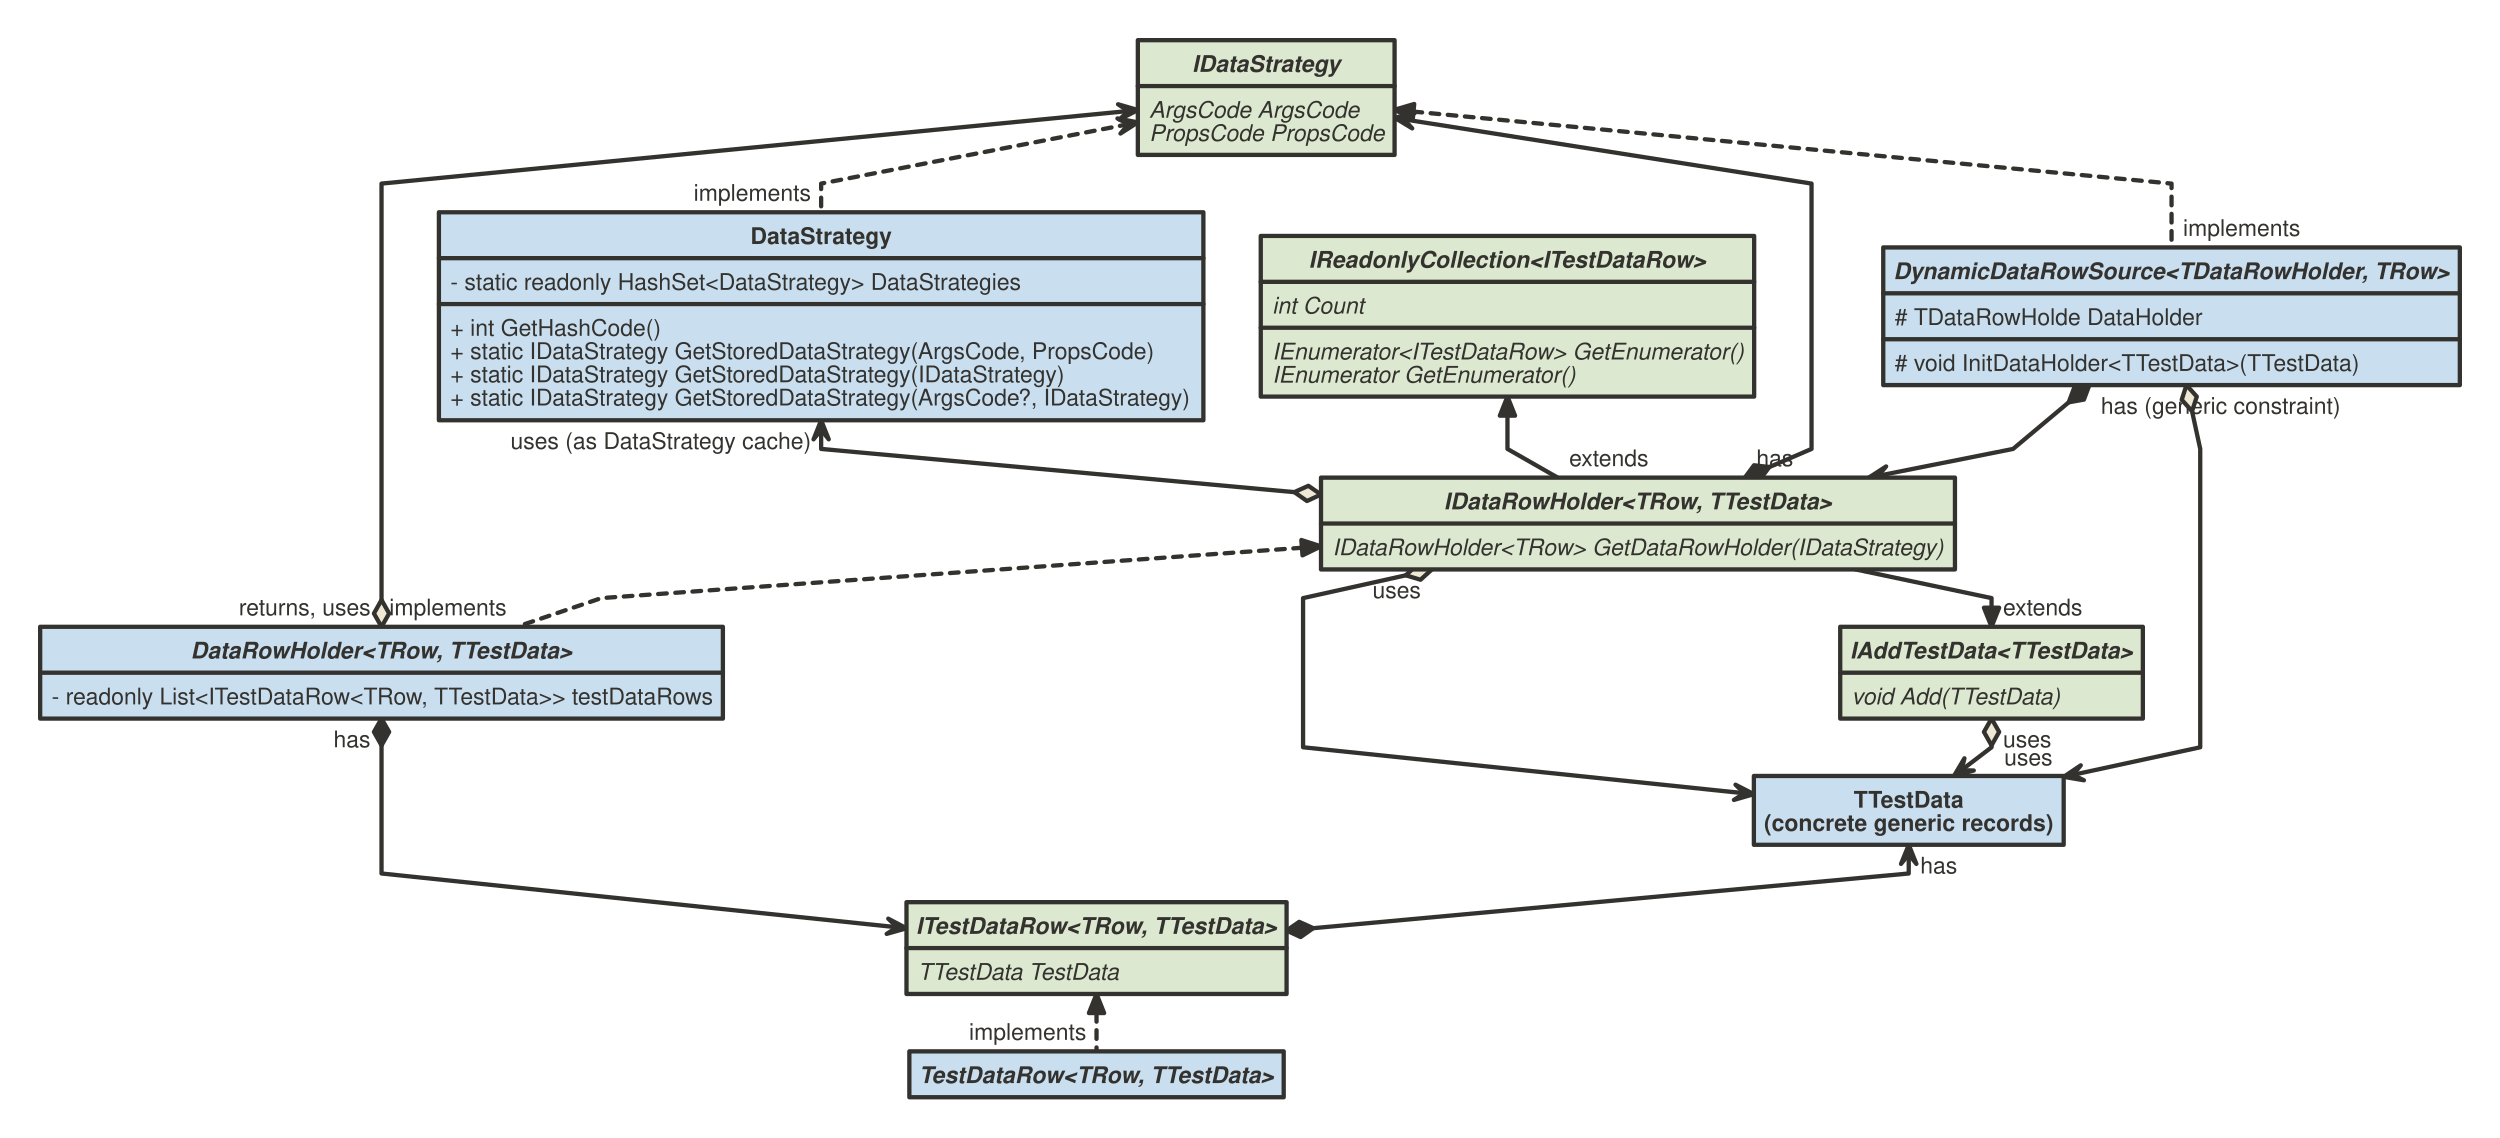
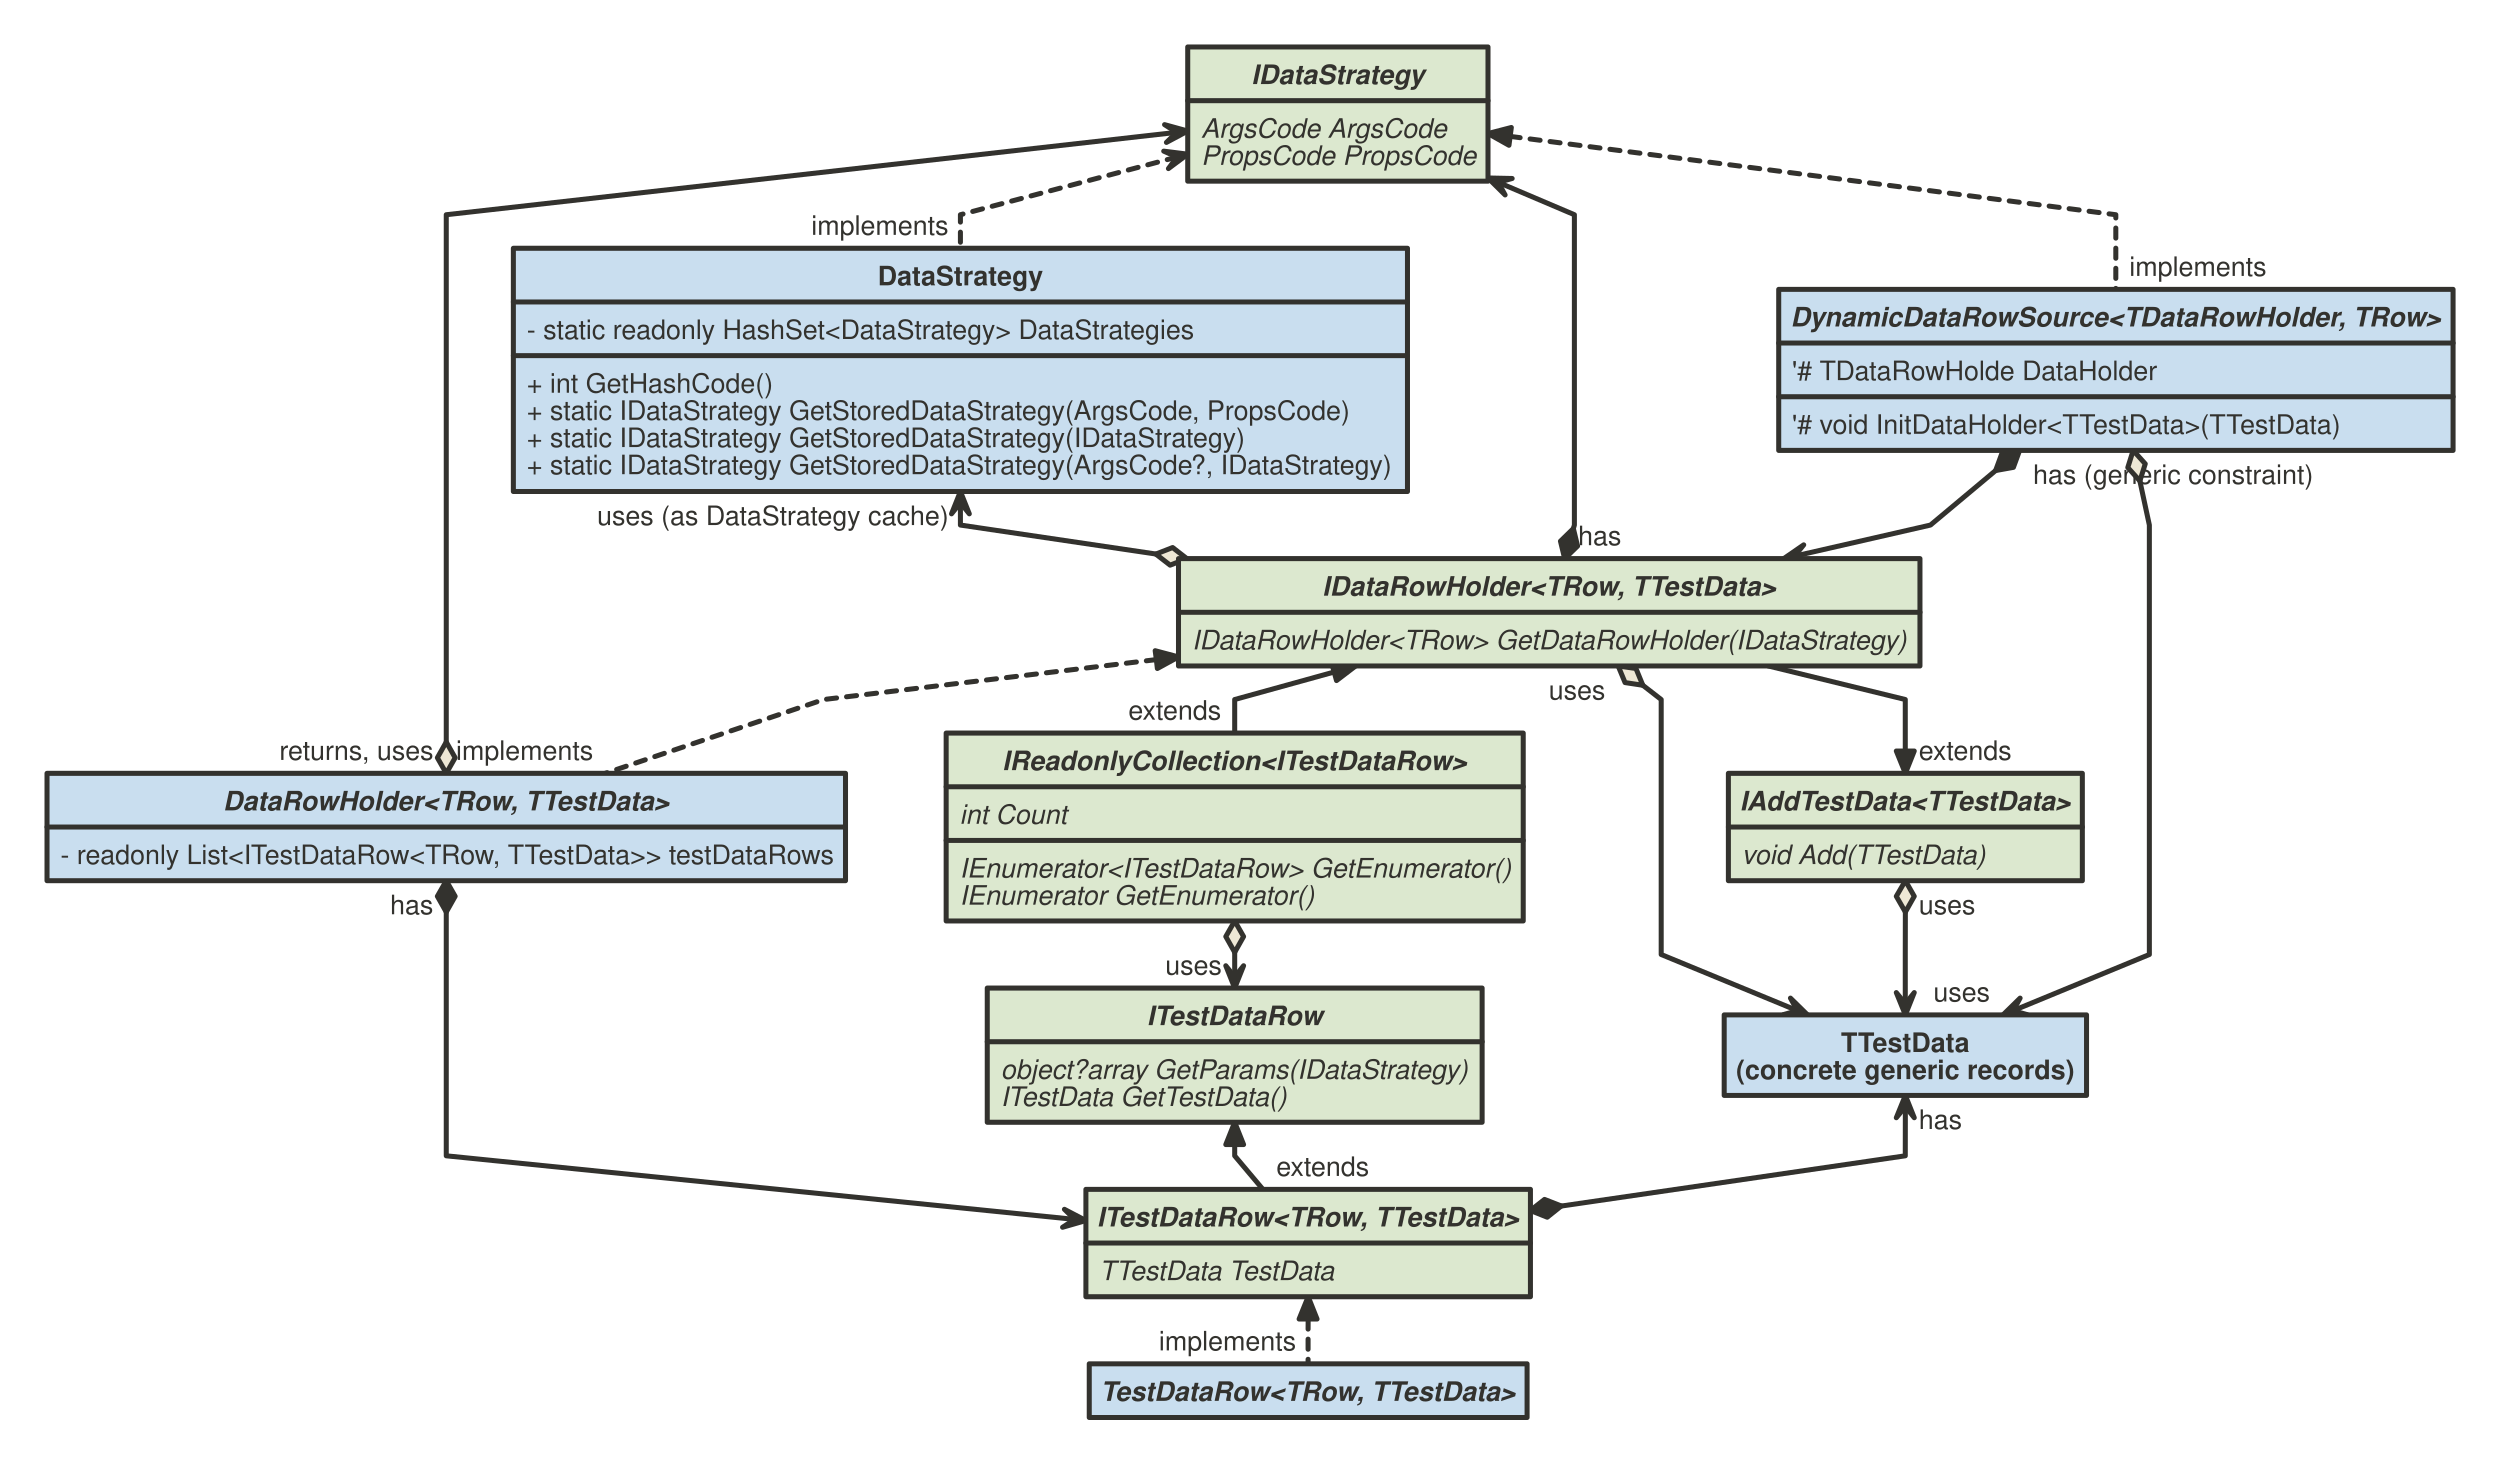
- <svg xmlns="http://www.w3.org/2000/svg" version="1.1" baseProfile="full" width="1743.0" height="793.0" viewBox="0 0 1743 793">
+ <svg xmlns="http://www.w3.org/2000/svg" version="1.1" baseProfile="full" width="1490.3" height="873.0" viewBox="0 0 1490.25 873">
  <g stroke-width="1.0" text-align="left" font="12pt Helvetica, Arial, sans-serif" font-size="12pt" font-family="Helvetica" font-weight="normal" font-style="normal">
    <g font-family="Helvetica" font-size="12pt" font-weight="bold" font-style="normal" stroke-width="3.0" stroke-linejoin="round" stroke-linecap="round" stroke="#33322E">
      <g stroke="transparent" fill="transparent">
-         <rect x="0.0" y="0.0" height="793.0" width="1743.0" stroke="none" />
+         <rect x="0.0" y="0.0" height="873.0" width="1490.3" stroke="none" />
      </g>
      <g transform="translate(8, 8)" fill="#33322E">
        <g transform="translate(20, 20)" fill="#33322E" font-family="Helvetica" font-size="12pt" font-weight="normal" font-style="normal">
-           <text x="138.5" y="401.0" stroke="none">returns, uses</text>
-           <path d="M758.6 49.4 L238 100 L238 192.5 L238 192.5 L238 285 L238 285 L238 337 L238 337 L238 389 L238 389 L238 390.333 L238.0 390.3 " fill="none" />
-           <g fill="#eee8d5">
-             <path d="M232.7 399.7 L238.0 390.3 L243.3 399.7 L238.0 409.0 Z" />
-           </g>
-           <path d="M752.5 55.3 L758.6 49.4 L751.5 44.7 L765.3 48.7 Z" />
+           <text x="138.5" y="425.0" stroke="none">returns, uses</text>
+           <path d="M673.4 50.9 L238 100 L238 192.5 L238 192.5 L238 285 L238 285 L238 337 L238 337 L238 389 L238 389 L238 414.333 L238.0 414.3 " fill="none" />
+           <g fill="#eee8d5">
+             <path d="M232.7 423.7 L238.0 414.3 L243.3 423.7 L238.0 433.0 Z" />
+           </g>
+           <path d="M667.3 56.9 L673.4 50.9 L666.2 46.3 L680.0 50.1 Z" />
          <text x="455.6" y="112.0" stroke="none">implements</text>
          <g stroke-dasharray="6 6">
-             <path d="M758.7 58.6 L544.5 100 L544.5 120 L544.5 120.0 " fill="none" />
-           </g>
-           <path d="M753.2 65.1 L758.7 58.6 L751.1 54.6 L765.3 57.3 Z" />
+             <path d="M673.6 65.6 L544.5 100 L544.5 120 L544.5 120.0 " fill="none" />
+           </g>
+           <path d="M668.5 72.5 L673.6 65.6 L665.7 62.1 L680.0 63.9 Z" />
          <text x="327.9" y="285.0" stroke="none">uses (as DataStrategy cache)</text>
-           <path d="M544.5 271.7 L544.5 285 L874.411 315.124 L874.4 315.1 " fill="none" />
-           <g fill="#eee8d5">
-             <path d="M883.2 321.3 L874.4 315.1 L884.2 310.7 L893.0 316.8 Z" />
+           <path d="M544.5 271.7 L544.5 285 L661.035 302.264 L661.0 302.3 " fill="none" />
+           <g fill="#eee8d5">
+             <path d="M669.5 308.9 L661.0 302.3 L671.0 298.4 L679.5 305.0 Z" />
          </g>
          <path d="M549.8 278.3 L544.5 271.7 L539.2 278.3 L544.5 265.0 Z" />
-           <text x="1436.7" y="260.5" stroke="none">has
+           <text x="1183.9" y="260.5" stroke="none">has
					(generic constraint)</text>
-           <path d="M1414.3 252.5 L1375.5 285 L1281.462 303.7 L1281.5 303.7 " fill="none" />
-           <path d="M1287.0 297.2 L1281.5 303.7 L1289.0 307.6 L1274.9 305.0 Z" />
-           <g fill="#33322E">
-             <path d="M1424.9 250.6 L1414.3 252.5 L1418.1 242.4 L1428.7 240.5 Z" />
-           </g>
-           <text x="1196.5" y="297.0" stroke="none">has</text>
-           <path d="M950.8 55.2 L1235 100 L1235 192.5 L1235 192.5 L1235 285 L1235 285 L1205.612 297.63 L1205.6 297.6 " fill="none" />
-           <g fill="#33322E">
-             <path d="M1194.9 296.4 L1205.6 297.6 L1199.1 306.2 L1188.5 305.0 Z" />
-           </g>
-           <path d="M958.3 50.9 L950.8 55.2 L956.6 61.5 L944.3 54.1 Z" />
-           <text x="1494.0" y="136.5" stroke="none">implements</text>
-           <g stroke-dasharray="6 6">
-             <path d="M957.5 49.8 L1486 100 L1486 144.5 L1486.0 144.5 " fill="none" />
-           </g>
-           <path d="M958.0 44.5 L957.5 49.8 L957.0 55.1 L944.3 48.5 Z" />
-           <text x="1369.3" y="505.6" stroke="none">uses</text>
-           <path d="M1500.3 258.7 L1506 285 L1506 337 L1506 337 L1506 389 L1506 389 L1506 441 L1506 441 L1506 493 L1506 493 L1417.266 512.209 L1417.3 512.2 " fill="none" />
-           <path d="M1422.7 505.6 L1417.3 512.2 L1424.9 516.0 L1410.8 513.6 Z" />
-           <g fill="#eee8d5">
-             <path d="M1503.6 248.5 L1500.3 258.7 L1493.1 250.7 L1496.4 240.5 Z" />
-           </g>
-           <text x="243.4" y="401.0" stroke="none">implements</text>
-           <g stroke-dasharray="6 6">
-             <path d="M879.7 353.9 L391.25 389 L332.308 409 L332.3 409.0 " fill="none" />
-           </g>
-           <path d="M880.1 359.2 L879.7 353.9 L879.3 348.5 L893.0 352.9 Z" />
-           <text x="1066.0" y="297.0" stroke="none">extends</text>
-           <path d="M1023.0 261.8 L1023 285 L1058 305 L1058.0 305.0 " fill="none" />
-           <path d="M1028.3 261.8 L1023.0 261.8 L1017.7 261.8 L1023.0 248.5 Z" />
-           <text x="928.9" y="389.0" stroke="none">uses</text>
-           <path d="M952.1 373.1 L880.5 389 L880.5 441 L880.5 441 L880.5 493 L880.5 493 L1188.119 525.055 L1188.1 525.1 " fill="none" />
-           <path d="M1180.9 529.7 L1188.1 525.1 L1182.0 519.1 L1194.8 525.7 Z" />
-           <g fill="#eee8d5">
-             <path d="M962.4 376.2 L952.1 373.1 L960.0 365.8 L970.3 369.0 Z" />
-           </g>
-           <text x="1368.5" y="401.0" stroke="none">extends</text>
-           <path d="M1265.7 369.0 L1360.5 389 L1360.5 395.667 L1360.5 395.7 " fill="none" />
-           <path d="M1355.2 395.7 L1360.5 395.7 L1365.8 395.7 L1360.5 409.0 Z" />
-           <text x="1368.5" y="493.0" stroke="none">uses</text>
-           <path d="M1360.5 491.7 L1360.5 493 L1339.553 508.96 L1339.6 509.0 " fill="none" />
-           <path d="M1341.6 500.7 L1339.6 509.0 L1348.1 509.2 L1334.3 513.0 Z" />
-           <g fill="#eee8d5">
-             <path d="M1365.8 482.3 L1360.5 491.7 L1355.2 482.3 L1360.5 473.0 Z" />
-           </g>
-           <text x="647.6" y="697.0" stroke="none">implements</text>
-           <g stroke-dasharray="6 6">
-             <path d="M736.5 678.3 L736.5 685 L736.5 705 L736.5 705.0 " fill="none" />
-           </g>
-           <path d="M741.8 678.3 L736.5 678.3 L731.2 678.3 L736.5 665.0 Z" />
-           <text x="1310.8" y="581.0" stroke="none">has</text>
-           <path d="M1302.8 567.7 L1302.75 581 L887.588 619.125 L887.6 619.1 " fill="none" />
-           <g fill="#33322E">
-             <path d="M877.8 614.7 L887.6 619.1 L878.8 625.3 L869.0 620.8 Z" />
-           </g>
-           <path d="M1308.1 574.3 L1302.8 567.7 L1297.4 574.3 L1302.8 561.0 Z" />
-           <text x="204.5" y="493.0" stroke="none">has</text>
-           <path d="M238.0 491.7 L238 493 L238 537 L238 537 L238 581 L238 581 L597.369 618.487 L597.4 618.5 " fill="none" />
-           <path d="M590.2 623.1 L597.4 618.5 L591.3 612.5 L604.0 619.2 Z" />
-           <g fill="#33322E">
-             <path d="M243.3 482.3 L238.0 491.7 L232.7 482.3 L238.0 473.0 Z" />
+           <path d="M1161.6 252.5 L1122.75 285 L1041.845 303.513 L1041.8 303.5 " fill="none" />
+           <path d="M1047.2 296.8 L1041.8 303.5 L1049.5 307.2 L1035.3 305.0 Z" />
+           <g fill="#33322E">
+             <path d="M1172.2 250.6 L1161.6 252.5 L1165.3 242.4 L1175.9 240.5 Z" />
+           </g>
+           <text x="912.7" y="297.0" stroke="none">has</text>
+           <path d="M865.1 80.7 L910.5 100 L910.5 192.5 L910.5 192.5 L910.5 285 L910.5 285 L909.904 287.065 L909.9 287.1 " fill="none" />
+           <g fill="#33322E">
+             <path d="M902.2 294.6 L909.9 287.1 L912.4 297.5 L904.7 305.0 Z" />
+           </g>
+           <path d="M873.4 78.4 L865.1 80.7 L869.2 88.2 L859.0 78.1 Z" />
+           <text x="1241.3" y="136.5" stroke="none">implements</text>
+           <g stroke-dasharray="6 6">
+             <path d="M872.2 53.3 L1233.25 100 L1233.25 144.5 L1233.3 144.5 " fill="none" />
+           </g>
+           <path d="M872.9 48.0 L872.2 53.3 L871.5 58.6 L859.0 51.6 Z" />
+           <text x="1124.5" y="569.0" stroke="none">uses</text>
+           <path d="M1247.6 258.7 L1253.25 285 L1253.25 337 L1253.25 337 L1253.25 389 L1253.25 389 L1253.25 465 L1253.25 465 L1253.25 541 L1253.25 541 L1172.113 574.458 L1172.1 574.5 " fill="none" />
+           <path d="M1176.2 567.0 L1172.1 574.5 L1180.3 576.8 L1166.0 577.0 Z" />
+           <g fill="#eee8d5">
+             <path d="M1250.8 248.5 L1247.6 258.7 L1240.4 250.7 L1243.6 240.5 Z" />
+           </g>
+           <text x="243.8" y="425.0" stroke="none">implements</text>
+           <g stroke-dasharray="6 6">
+             <path d="M661.3 365.2 L463 389 L332.737 433 L332.7 433.0 " fill="none" />
+           </g>
+           <path d="M661.9 370.5 L661.3 365.2 L660.6 359.9 L674.5 363.6 Z" />
+           <text x="644.6" y="401.0" stroke="none">extends</text>
+           <path d="M767.3 372.6 L708 389 L708 409 L708.0 409.0 " fill="none" />
+           <path d="M768.7 377.7 L767.3 372.6 L765.8 367.4 L780.1 369.0 Z" />
+           <text x="666.6" y="553.0" stroke="none">uses</text>
+           <path d="M708.0 539.7 L708 541 L708 554.333 L708.0 554.3 " fill="none" />
+           <path d="M702.7 547.7 L708.0 554.3 L713.3 547.7 L708.0 561.0 Z" />
+           <g fill="#eee8d5">
+             <path d="M713.3 530.3 L708.0 539.7 L702.7 530.3 L708.0 521.0 Z" />
+           </g>
+           <text x="732.8" y="673.0" stroke="none">extends</text>
+           <path d="M708.0 654.3 L708 661 L724.827 681 L724.8 681.0 " fill="none" />
+           <path d="M713.3 654.3 L708.0 654.3 L702.7 654.3 L708.0 641.0 Z" />
+           <text x="895.2" y="389.0" stroke="none">uses</text>
+           <path d="M951.3 380.5 L962.25 389 L962.25 465 L962.25 465 L962.25 541 L962.25 541 L1043.387 574.458 L1043.4 574.5 " fill="none" />
+           <path d="M1035.2 576.8 L1043.4 574.5 L1039.3 567.0 L1049.5 577.0 Z" />
+           <g fill="#eee8d5">
+             <path d="M947.2 370.5 L951.3 380.5 L940.7 378.9 L936.6 369.0 Z" />
+           </g>
+           <text x="1115.8" y="425.0" stroke="none">extends</text>
+           <path d="M1026.1 369.0 L1107.75 389 L1107.75 419.667 L1107.8 419.7 " fill="none" />
+           <path d="M1102.4 419.7 L1107.8 419.7 L1113.1 419.7 L1107.8 433.0 Z" />
+           <text x="1115.8" y="517.0" stroke="none">uses</text>
+           <path d="M1107.8 515.7 L1107.75 541 L1107.75 570.333 L1107.8 570.3 " fill="none" />
+           <path d="M1102.4 563.7 L1107.8 570.3 L1113.1 563.7 L1107.8 577.0 Z" />
+           <g fill="#eee8d5">
+             <path d="M1113.1 506.3 L1107.8 515.7 L1102.4 506.3 L1107.8 497.0 Z" />
+           </g>
+           <text x="662.8" y="777.0" stroke="none">implements</text>
+           <g stroke-dasharray="6 6">
+             <path d="M751.8 758.3 L751.75 765 L751.75 785 L751.8 785.0 " fill="none" />
+           </g>
+           <path d="M757.1 758.3 L751.8 758.3 L746.4 758.3 L751.8 745.0 Z" />
+           <text x="1115.8" y="645.0" stroke="none">has</text>
+           <path d="M1107.8 631.7 L1107.75 661 L902.721 690.948 L902.7 690.9 " fill="none" />
+           <g fill="#33322E">
+             <path d="M892.7 687.0 L902.7 690.9 L894.3 697.6 L884.3 693.6 Z" />
+           </g>
+           <path d="M1113.1 638.3 L1107.8 631.7 L1102.4 638.3 L1107.8 625.0 Z" />
+           <text x="204.5" y="517.0" stroke="none">has</text>
+           <path d="M238.0 515.7 L238 541 L238 601 L238 601 L238 661 L238 661 L612.617 698.917 L612.6 698.9 " fill="none" />
+           <path d="M605.4 703.6 L612.6 698.9 L606.5 692.9 L619.3 699.6 Z" />
+           <g fill="#33322E">
+             <path d="M243.3 506.3 L238.0 515.7 L232.7 506.3 L238.0 497.0 Z" />
          </g>
          <g data-name="DataStrategy">
            <g fill="#C9DEEF" stroke="#33322E" data-name="DataStrategy">
              <rect x="278.0" y="120.0" height="145.0" width="533.0" data-name="DataStrategy" />
              <path d="M278.0 152.0 L811.0 152.0" fill="none" data-name="DataStrategy" />
              <path d="M278.0 184.0 L811.0 184.0" fill="none" data-name="DataStrategy" />
            </g>
            <g transform="translate(278, 120)" font-family="Helvetica" font-size="12pt" font-weight="bold" font-style="normal" data-name="DataStrategy" data-compartment="0">
              <g transform="translate(8, 8)" fill="#33322E" text-align="center" data-name="DataStrategy" data-compartment="0">
                <text x="258.5" y="14.1" stroke="none" text-anchor="middle" data-name="DataStrategy" data-compartment="0">DataStrategy</text>
              </g>
            </g>
            <g transform="translate(278, 152)" font-family="Helvetica" font-size="12pt" font-weight="normal" font-style="normal" data-name="DataStrategy" data-compartment="1">
              <g transform="translate(8, 8)" fill="#33322E" text-align="left" data-name="DataStrategy" data-compartment="1">
                <text x="0.0" y="14.1" stroke="none" data-name="DataStrategy" data-compartment="1">- static readonly HashSet&lt;DataStrategy&gt; DataStrategies</text>
              </g>
            </g>
            <g transform="translate(278, 184)" font-family="Helvetica" font-size="12pt" font-weight="normal" font-style="normal" data-name="DataStrategy" data-compartment="2">
              <g transform="translate(8, 8)" fill="#33322E" text-align="left" data-name="DataStrategy" data-compartment="2">
                <text x="0.0" y="14.1" stroke="none" data-name="DataStrategy" data-compartment="2">+ int GetHashCode()</text>
                <text x="0.0" y="30.3" stroke="none" data-name="DataStrategy" data-compartment="2">+ static IDataStrategy GetStoredDataStrategy(ArgsCode, PropsCode)</text>
                <text x="0.0" y="46.5" stroke="none" data-name="DataStrategy" data-compartment="2">+ static IDataStrategy GetStoredDataStrategy(IDataStrategy)</text>
                <text x="0.0" y="62.7" stroke="none" data-name="DataStrategy" data-compartment="2">+ static IDataStrategy GetStoredDataStrategy(ArgsCode?, IDataStrategy)</text>
              </g>
            </g>
          </g>
          <g data-name="IDataStrategy">
            <g fill="#DCE8CF" stroke="#33322E" data-name="IDataStrategy">
-               <rect x="765.3" y="0.0" height="80.0" width="179.0" data-name="IDataStrategy" />
-               <path d="M765.3 32.0 L944.3 32.0" fill="none" data-name="IDataStrategy" />
-             </g>
-             <g transform="translate(765.25, 0)" font-family="Helvetica" font-size="12pt" font-weight="bold" font-style="italic" data-name="IDataStrategy" data-compartment="0">
+               <rect x="680.0" y="0.0" height="80.0" width="179.0" data-name="IDataStrategy" />
+               <path d="M680.0 32.0 L859.0 32.0" fill="none" data-name="IDataStrategy" />
+             </g>
+             <g transform="translate(680, 0)" font-family="Helvetica" font-size="12pt" font-weight="bold" font-style="italic" data-name="IDataStrategy" data-compartment="0">
              <g transform="translate(8, 8)" fill="#33322E" text-align="center" data-name="IDataStrategy" data-compartment="0">
                <text x="81.5" y="14.1" stroke="none" text-anchor="middle" data-name="IDataStrategy" data-compartment="0">IDataStrategy</text>
              </g>
            </g>
-             <g transform="translate(765.25, 32)" font-family="Helvetica" font-size="12pt" font-weight="normal" font-style="italic" data-name="IDataStrategy" data-compartment="1">
+             <g transform="translate(680, 32)" font-family="Helvetica" font-size="12pt" font-weight="normal" font-style="italic" data-name="IDataStrategy" data-compartment="1">
              <g transform="translate(8, 8)" fill="#33322E" text-align="left" data-name="IDataStrategy" data-compartment="1">
                <text x="0.0" y="14.1" stroke="none" data-name="IDataStrategy" data-compartment="1">ArgsCode ArgsCode</text>
                <text x="0.0" y="30.3" stroke="none" data-name="IDataStrategy" data-compartment="1">PropsCode PropsCode</text>
              </g>
            </g>
          </g>
          <g data-name="DynamicDataRowSource&lt;TDataRowHolder, TRow&gt;">
            <g fill="#C9DEEF" stroke="#33322E" data-name="DynamicDataRowSource&lt;TDataRowHolder, TRow&gt;">
-               <rect x="1285.0" y="144.5" height="96.0" width="402.0" data-name="DynamicDataRowSource&lt;TDataRowHolder, TRow&gt;" />
-               <path d="M1285.0 176.5 L1687.0 176.5" fill="none" data-name="DynamicDataRowSource&lt;TDataRowHolder, TRow&gt;" />
-               <path d="M1285.0 208.5 L1687.0 208.5" fill="none" data-name="DynamicDataRowSource&lt;TDataRowHolder, TRow&gt;" />
-             </g>
-             <g transform="translate(1285, 144.5)" font-family="Helvetica" font-size="12pt" font-weight="bold" font-style="italic" data-name="DynamicDataRowSource&lt;TDataRowHolder, TRow&gt;" data-compartment="0">
+               <rect x="1032.3" y="144.5" height="96.0" width="402.0" data-name="DynamicDataRowSource&lt;TDataRowHolder, TRow&gt;" />
+               <path d="M1032.3 176.5 L1434.3 176.5" fill="none" data-name="DynamicDataRowSource&lt;TDataRowHolder, TRow&gt;" />
+               <path d="M1032.3 208.5 L1434.3 208.5" fill="none" data-name="DynamicDataRowSource&lt;TDataRowHolder, TRow&gt;" />
+             </g>
+             <g transform="translate(1032.25, 144.5)" font-family="Helvetica" font-size="12pt" font-weight="bold" font-style="italic" data-name="DynamicDataRowSource&lt;TDataRowHolder, TRow&gt;" data-compartment="0">
              <g transform="translate(8, 8)" fill="#33322E" text-align="center" data-name="DynamicDataRowSource&lt;TDataRowHolder, TRow&gt;" data-compartment="0">
                <text x="193.0" y="14.1" stroke="none" text-anchor="middle" data-name="DynamicDataRowSource&lt;TDataRowHolder, TRow&gt;" data-compartment="0">DynamicDataRowSource&lt;TDataRowHolder, TRow&gt;</text>
              </g>
            </g>
-             <g transform="translate(1285, 176.5)" font-family="Helvetica" font-size="12pt" font-weight="normal" font-style="normal" data-name="DynamicDataRowSource&lt;TDataRowHolder, TRow&gt;" data-compartment="1">
+             <g transform="translate(1032.25, 176.5)" font-family="Helvetica" font-size="12pt" font-weight="normal" font-style="normal" data-name="DynamicDataRowSource&lt;TDataRowHolder, TRow&gt;" data-compartment="1">
              <g transform="translate(8, 8)" fill="#33322E" text-align="left" data-name="DynamicDataRowSource&lt;TDataRowHolder, TRow&gt;" data-compartment="1">
-                 <text x="0.0" y="14.1" stroke="none" data-name="DynamicDataRowSource&lt;TDataRowHolder, TRow&gt;" data-compartment="1"># TDataRowHolde DataHolder</text>
-               </g>
-             </g>
-             <g transform="translate(1285, 208.5)" font-family="Helvetica" font-size="12pt" font-weight="normal" font-style="normal" data-name="DynamicDataRowSource&lt;TDataRowHolder, TRow&gt;" data-compartment="2">
+                 <text x="0.0" y="14.1" stroke="none" data-name="DynamicDataRowSource&lt;TDataRowHolder, TRow&gt;" data-compartment="1">'# TDataRowHolde DataHolder</text>
+               </g>
+             </g>
+             <g transform="translate(1032.25, 208.5)" font-family="Helvetica" font-size="12pt" font-weight="normal" font-style="normal" data-name="DynamicDataRowSource&lt;TDataRowHolder, TRow&gt;" data-compartment="2">
              <g transform="translate(8, 8)" fill="#33322E" text-align="left" data-name="DynamicDataRowSource&lt;TDataRowHolder, TRow&gt;" data-compartment="2">
-                 <text x="0.0" y="14.1" stroke="none" data-name="DynamicDataRowSource&lt;TDataRowHolder, TRow&gt;" data-compartment="2"># void InitDataHolder&lt;TTestData&gt;(TTestData)</text>
+                 <text x="0.0" y="14.1" stroke="none" data-name="DynamicDataRowSource&lt;TDataRowHolder, TRow&gt;" data-compartment="2">'# void InitDataHolder&lt;TTestData&gt;(TTestData)</text>
              </g>
            </g>
          </g>
          <g data-name="IAddTestData&lt;TTestData&gt;">
            <g fill="#DCE8CF" stroke="#33322E" data-name="IAddTestData&lt;TTestData&gt;">
-               <rect x="1255.0" y="409.0" height="64.0" width="211.0" data-name="IAddTestData&lt;TTestData&gt;" />
-               <path d="M1255.0 441.0 L1466.0 441.0" fill="none" data-name="IAddTestData&lt;TTestData&gt;" />
-             </g>
-             <g transform="translate(1255, 409)" font-family="Helvetica" font-size="12pt" font-weight="bold" font-style="italic" data-name="IAddTestData&lt;TTestData&gt;" data-compartment="0">
+               <rect x="1002.3" y="433.0" height="64.0" width="211.0" data-name="IAddTestData&lt;TTestData&gt;" />
+               <path d="M1002.3 465.0 L1213.3 465.0" fill="none" data-name="IAddTestData&lt;TTestData&gt;" />
+             </g>
+             <g transform="translate(1002.25, 433)" font-family="Helvetica" font-size="12pt" font-weight="bold" font-style="italic" data-name="IAddTestData&lt;TTestData&gt;" data-compartment="0">
              <g transform="translate(8, 8)" fill="#33322E" text-align="center" data-name="IAddTestData&lt;TTestData&gt;" data-compartment="0">
                <text x="97.5" y="14.1" stroke="none" text-anchor="middle" data-name="IAddTestData&lt;TTestData&gt;" data-compartment="0">IAddTestData&lt;TTestData&gt;</text>
              </g>
            </g>
-             <g transform="translate(1255, 441)" font-family="Helvetica" font-size="12pt" font-weight="normal" font-style="italic" data-name="IAddTestData&lt;TTestData&gt;" data-compartment="1">
+             <g transform="translate(1002.25, 465)" font-family="Helvetica" font-size="12pt" font-weight="normal" font-style="italic" data-name="IAddTestData&lt;TTestData&gt;" data-compartment="1">
              <g transform="translate(8, 8)" fill="#33322E" text-align="left" data-name="IAddTestData&lt;TTestData&gt;" data-compartment="1">
                <text x="0.0" y="14.1" stroke="none" data-name="IAddTestData&lt;TTestData&gt;" data-compartment="1">void Add(TTestData)</text>
              </g>
            </g>
          </g>
          <g data-name="IDataRowHolder&lt;TRow, TTestData&gt;">
            <g fill="#DCE8CF" stroke="#33322E" data-name="IDataRowHolder&lt;TRow, TTestData&gt;">
-               <rect x="893.0" y="305.0" height="64.0" width="442.0" data-name="IDataRowHolder&lt;TRow, TTestData&gt;" />
-               <path d="M893.0 337.0 L1335.0 337.0" fill="none" data-name="IDataRowHolder&lt;TRow, TTestData&gt;" />
-             </g>
-             <g transform="translate(893, 305)" font-family="Helvetica" font-size="12pt" font-weight="bold" font-style="italic" data-name="IDataRowHolder&lt;TRow, TTestData&gt;" data-compartment="0">
+               <rect x="674.5" y="305.0" height="64.0" width="442.0" data-name="IDataRowHolder&lt;TRow, TTestData&gt;" />
+               <path d="M674.5 337.0 L1116.5 337.0" fill="none" data-name="IDataRowHolder&lt;TRow, TTestData&gt;" />
+             </g>
+             <g transform="translate(674.5, 305)" font-family="Helvetica" font-size="12pt" font-weight="bold" font-style="italic" data-name="IDataRowHolder&lt;TRow, TTestData&gt;" data-compartment="0">
              <g transform="translate(8, 8)" fill="#33322E" text-align="center" data-name="IDataRowHolder&lt;TRow, TTestData&gt;" data-compartment="0">
                <text x="213.0" y="14.1" stroke="none" text-anchor="middle" data-name="IDataRowHolder&lt;TRow, TTestData&gt;" data-compartment="0">IDataRowHolder&lt;TRow, TTestData&gt;</text>
              </g>
            </g>
-             <g transform="translate(893, 337)" font-family="Helvetica" font-size="12pt" font-weight="normal" font-style="italic" data-name="IDataRowHolder&lt;TRow, TTestData&gt;" data-compartment="1">
+             <g transform="translate(674.5, 337)" font-family="Helvetica" font-size="12pt" font-weight="normal" font-style="italic" data-name="IDataRowHolder&lt;TRow, TTestData&gt;" data-compartment="1">
              <g transform="translate(8, 8)" fill="#33322E" text-align="left" data-name="IDataRowHolder&lt;TRow, TTestData&gt;" data-compartment="1">
                <text x="0.0" y="14.1" stroke="none" data-name="IDataRowHolder&lt;TRow, TTestData&gt;" data-compartment="1">IDataRowHolder&lt;TRow&gt; GetDataRowHolder(IDataStrategy)</text>
              </g>
            </g>
          </g>
          <g data-name="DataRowHolder&lt;TRow, TTestData&gt;">
            <g fill="#C9DEEF" stroke="#33322E" data-name="DataRowHolder&lt;TRow, TTestData&gt;">
-               <rect x="0.0" y="409.0" height="64.0" width="476.0" data-name="DataRowHolder&lt;TRow, TTestData&gt;" />
-               <path d="M0.0 441.0 L476.0 441.0" fill="none" data-name="DataRowHolder&lt;TRow, TTestData&gt;" />
-             </g>
-             <g transform="translate(0, 409)" font-family="Helvetica" font-size="12pt" font-weight="bold" font-style="italic" data-name="DataRowHolder&lt;TRow, TTestData&gt;" data-compartment="0">
+               <rect x="0.0" y="433.0" height="64.0" width="476.0" data-name="DataRowHolder&lt;TRow, TTestData&gt;" />
+               <path d="M0.0 465.0 L476.0 465.0" fill="none" data-name="DataRowHolder&lt;TRow, TTestData&gt;" />
+             </g>
+             <g transform="translate(0, 433)" font-family="Helvetica" font-size="12pt" font-weight="bold" font-style="italic" data-name="DataRowHolder&lt;TRow, TTestData&gt;" data-compartment="0">
              <g transform="translate(8, 8)" fill="#33322E" text-align="center" data-name="DataRowHolder&lt;TRow, TTestData&gt;" data-compartment="0">
                <text x="230.0" y="14.1" stroke="none" text-anchor="middle" data-name="DataRowHolder&lt;TRow, TTestData&gt;" data-compartment="0">DataRowHolder&lt;TRow, TTestData&gt;</text>
              </g>
            </g>
-             <g transform="translate(0, 441)" font-family="Helvetica" font-size="12pt" font-weight="normal" font-style="normal" data-name="DataRowHolder&lt;TRow, TTestData&gt;" data-compartment="1">
+             <g transform="translate(0, 465)" font-family="Helvetica" font-size="12pt" font-weight="normal" font-style="normal" data-name="DataRowHolder&lt;TRow, TTestData&gt;" data-compartment="1">
              <g transform="translate(8, 8)" fill="#33322E" text-align="left" data-name="DataRowHolder&lt;TRow, TTestData&gt;" data-compartment="1">
                <text x="0.0" y="14.1" stroke="none" data-name="DataRowHolder&lt;TRow, TTestData&gt;" data-compartment="1">- readonly List&lt;ITestDataRow&lt;TRow, TTestData&gt;&gt; testDataRows</text>
              </g>
            </g>
          </g>
          <g data-name="ITestDataRow&lt;TRow, TTestData&gt;">
            <g fill="#DCE8CF" stroke="#33322E" data-name="ITestDataRow&lt;TRow, TTestData&gt;">
-               <rect x="604.0" y="601.0" height="64.0" width="265.0" data-name="ITestDataRow&lt;TRow, TTestData&gt;" />
-               <path d="M604.0 633.0 L869.0 633.0" fill="none" data-name="ITestDataRow&lt;TRow, TTestData&gt;" />
-             </g>
-             <g transform="translate(604, 601)" font-family="Helvetica" font-size="12pt" font-weight="bold" font-style="italic" data-name="ITestDataRow&lt;TRow, TTestData&gt;" data-compartment="0">
+               <rect x="619.3" y="681.0" height="64.0" width="265.0" data-name="ITestDataRow&lt;TRow, TTestData&gt;" />
+               <path d="M619.3 713.0 L884.3 713.0" fill="none" data-name="ITestDataRow&lt;TRow, TTestData&gt;" />
+             </g>
+             <g transform="translate(619.25, 681)" font-family="Helvetica" font-size="12pt" font-weight="bold" font-style="italic" data-name="ITestDataRow&lt;TRow, TTestData&gt;" data-compartment="0">
              <g transform="translate(8, 8)" fill="#33322E" text-align="center" data-name="ITestDataRow&lt;TRow, TTestData&gt;" data-compartment="0">
                <text x="124.5" y="14.1" stroke="none" text-anchor="middle" data-name="ITestDataRow&lt;TRow, TTestData&gt;" data-compartment="0">ITestDataRow&lt;TRow, TTestData&gt;</text>
              </g>
            </g>
-             <g transform="translate(604, 633)" font-family="Helvetica" font-size="12pt" font-weight="normal" font-style="italic" data-name="ITestDataRow&lt;TRow, TTestData&gt;" data-compartment="1">
+             <g transform="translate(619.25, 713)" font-family="Helvetica" font-size="12pt" font-weight="normal" font-style="italic" data-name="ITestDataRow&lt;TRow, TTestData&gt;" data-compartment="1">
              <g transform="translate(8, 8)" fill="#33322E" text-align="left" data-name="ITestDataRow&lt;TRow, TTestData&gt;" data-compartment="1">
                <text x="0.0" y="14.1" stroke="none" data-name="ITestDataRow&lt;TRow, TTestData&gt;" data-compartment="1">TTestData TestData</text>
              </g>
            </g>
          </g>
          <g data-name="TestDataRow&lt;TRow, TTestData&gt;">
            <g fill="#C9DEEF" stroke="#33322E" data-name="TestDataRow&lt;TRow, TTestData&gt;">
-               <rect x="606.0" y="705.0" height="32.0" width="261.0" data-name="TestDataRow&lt;TRow, TTestData&gt;" />
-             </g>
-             <g transform="translate(606, 705)" font-family="Helvetica" font-size="12pt" font-weight="bold" font-style="italic" data-name="TestDataRow&lt;TRow, TTestData&gt;" data-compartment="0">
+               <rect x="621.3" y="785.0" height="32.0" width="261.0" data-name="TestDataRow&lt;TRow, TTestData&gt;" />
+             </g>
+             <g transform="translate(621.25, 785)" font-family="Helvetica" font-size="12pt" font-weight="bold" font-style="italic" data-name="TestDataRow&lt;TRow, TTestData&gt;" data-compartment="0">
              <g transform="translate(8, 8)" fill="#33322E" text-align="center" data-name="TestDataRow&lt;TRow, TTestData&gt;" data-compartment="0">
                <text x="122.5" y="14.1" stroke="none" text-anchor="middle" data-name="TestDataRow&lt;TRow, TTestData&gt;" data-compartment="0">TestDataRow&lt;TRow, TTestData&gt;</text>
              </g>
            </g>
          </g>
          <g data-name="TTestData">
            <g fill="#C9DEEF" stroke="#33322E" data-name="TTestData">
-               <rect x="1194.8" y="513.0" height="48.0" width="216.0" data-name="TTestData" />
-             </g>
-             <g transform="translate(1194.75, 513)" font-family="Helvetica" font-size="12pt" font-weight="bold" font-style="normal" data-name="TTestData" data-compartment="0">
+               <rect x="999.8" y="577.0" height="48.0" width="216.0" data-name="TTestData" />
+             </g>
+             <g transform="translate(999.75, 577)" font-family="Helvetica" font-size="12pt" font-weight="bold" font-style="normal" data-name="TTestData" data-compartment="0">
              <g transform="translate(8, 8)" fill="#33322E" text-align="center" data-name="TTestData" data-compartment="0">
                <text x="100.0" y="14.1" stroke="none" text-anchor="middle" data-name="TTestData" data-compartment="0">TTestData</text>
                <text x="100.0" y="30.3" stroke="none" text-anchor="middle" data-name="TTestData" data-compartment="0">(concrete generic records)</text>
              </g>
            </g>
          </g>
          <g data-name="IReadonlyCollection&lt;ITestDataRow&gt;">
            <g fill="#DCE8CF" stroke="#33322E" data-name="IReadonlyCollection&lt;ITestDataRow&gt;">
-               <rect x="851.0" y="136.5" height="112.0" width="344.0" data-name="IReadonlyCollection&lt;ITestDataRow&gt;" />
-               <path d="M851.0 168.5 L1195.0 168.5" fill="none" data-name="IReadonlyCollection&lt;ITestDataRow&gt;" />
-               <path d="M851.0 200.5 L1195.0 200.5" fill="none" data-name="IReadonlyCollection&lt;ITestDataRow&gt;" />
-             </g>
-             <g transform="translate(851, 136.5)" font-family="Helvetica" font-size="12pt" font-weight="bold" font-style="italic" data-name="IReadonlyCollection&lt;ITestDataRow&gt;" data-compartment="0">
+               <rect x="536.0" y="409.0" height="112.0" width="344.0" data-name="IReadonlyCollection&lt;ITestDataRow&gt;" />
+               <path d="M536.0 441.0 L880.0 441.0" fill="none" data-name="IReadonlyCollection&lt;ITestDataRow&gt;" />
+               <path d="M536.0 473.0 L880.0 473.0" fill="none" data-name="IReadonlyCollection&lt;ITestDataRow&gt;" />
+             </g>
+             <g transform="translate(536, 409)" font-family="Helvetica" font-size="12pt" font-weight="bold" font-style="italic" data-name="IReadonlyCollection&lt;ITestDataRow&gt;" data-compartment="0">
              <g transform="translate(8, 8)" fill="#33322E" text-align="center" data-name="IReadonlyCollection&lt;ITestDataRow&gt;" data-compartment="0">
                <text x="164.0" y="14.1" stroke="none" text-anchor="middle" data-name="IReadonlyCollection&lt;ITestDataRow&gt;" data-compartment="0">IReadonlyCollection&lt;ITestDataRow&gt;</text>
              </g>
            </g>
-             <g transform="translate(851, 168.5)" font-family="Helvetica" font-size="12pt" font-weight="normal" font-style="italic" data-name="IReadonlyCollection&lt;ITestDataRow&gt;" data-compartment="1">
+             <g transform="translate(536, 441)" font-family="Helvetica" font-size="12pt" font-weight="normal" font-style="italic" data-name="IReadonlyCollection&lt;ITestDataRow&gt;" data-compartment="1">
              <g transform="translate(8, 8)" fill="#33322E" text-align="left" data-name="IReadonlyCollection&lt;ITestDataRow&gt;" data-compartment="1">
                <text x="0.0" y="14.1" stroke="none" data-name="IReadonlyCollection&lt;ITestDataRow&gt;" data-compartment="1">int Count</text>
              </g>
            </g>
-             <g transform="translate(851, 200.5)" font-family="Helvetica" font-size="12pt" font-weight="normal" font-style="italic" data-name="IReadonlyCollection&lt;ITestDataRow&gt;" data-compartment="2">
+             <g transform="translate(536, 473)" font-family="Helvetica" font-size="12pt" font-weight="normal" font-style="italic" data-name="IReadonlyCollection&lt;ITestDataRow&gt;" data-compartment="2">
              <g transform="translate(8, 8)" fill="#33322E" text-align="left" data-name="IReadonlyCollection&lt;ITestDataRow&gt;" data-compartment="2">
                <text x="0.0" y="14.1" stroke="none" data-name="IReadonlyCollection&lt;ITestDataRow&gt;" data-compartment="2">IEnumerator&lt;ITestDataRow&gt; GetEnumerator()</text>
                <text x="0.0" y="30.3" stroke="none" data-name="IReadonlyCollection&lt;ITestDataRow&gt;" data-compartment="2">IEnumerator GetEnumerator()</text>
+               </g>
+             </g>
+           </g>
+           <g data-name="ITestDataRow">
+             <g fill="#DCE8CF" stroke="#33322E" data-name="ITestDataRow">
+               <rect x="560.5" y="561.0" height="80.0" width="295.0" data-name="ITestDataRow" />
+               <path d="M560.5 593.0 L855.5 593.0" fill="none" data-name="ITestDataRow" />
+             </g>
+             <g transform="translate(560.5, 561)" font-family="Helvetica" font-size="12pt" font-weight="bold" font-style="italic" data-name="ITestDataRow" data-compartment="0">
+               <g transform="translate(8, 8)" fill="#33322E" text-align="center" data-name="ITestDataRow" data-compartment="0">
+                 <text x="139.5" y="14.1" stroke="none" text-anchor="middle" data-name="ITestDataRow" data-compartment="0">ITestDataRow</text>
+               </g>
+             </g>
+             <g transform="translate(560.5, 593)" font-family="Helvetica" font-size="12pt" font-weight="normal" font-style="italic" data-name="ITestDataRow" data-compartment="1">
+               <g transform="translate(8, 8)" fill="#33322E" text-align="left" data-name="ITestDataRow" data-compartment="1">
+                 <text x="0.0" y="14.1" stroke="none" data-name="ITestDataRow" data-compartment="1">object?array GetParams(IDataStrategy)</text>
+                 <text x="0.0" y="30.3" stroke="none" data-name="ITestDataRow" data-compartment="1">ITestData GetTestData()</text>
              </g>
            </g>
          </g>
        </g>
      </g>
    </g>
  </g>
</svg>
